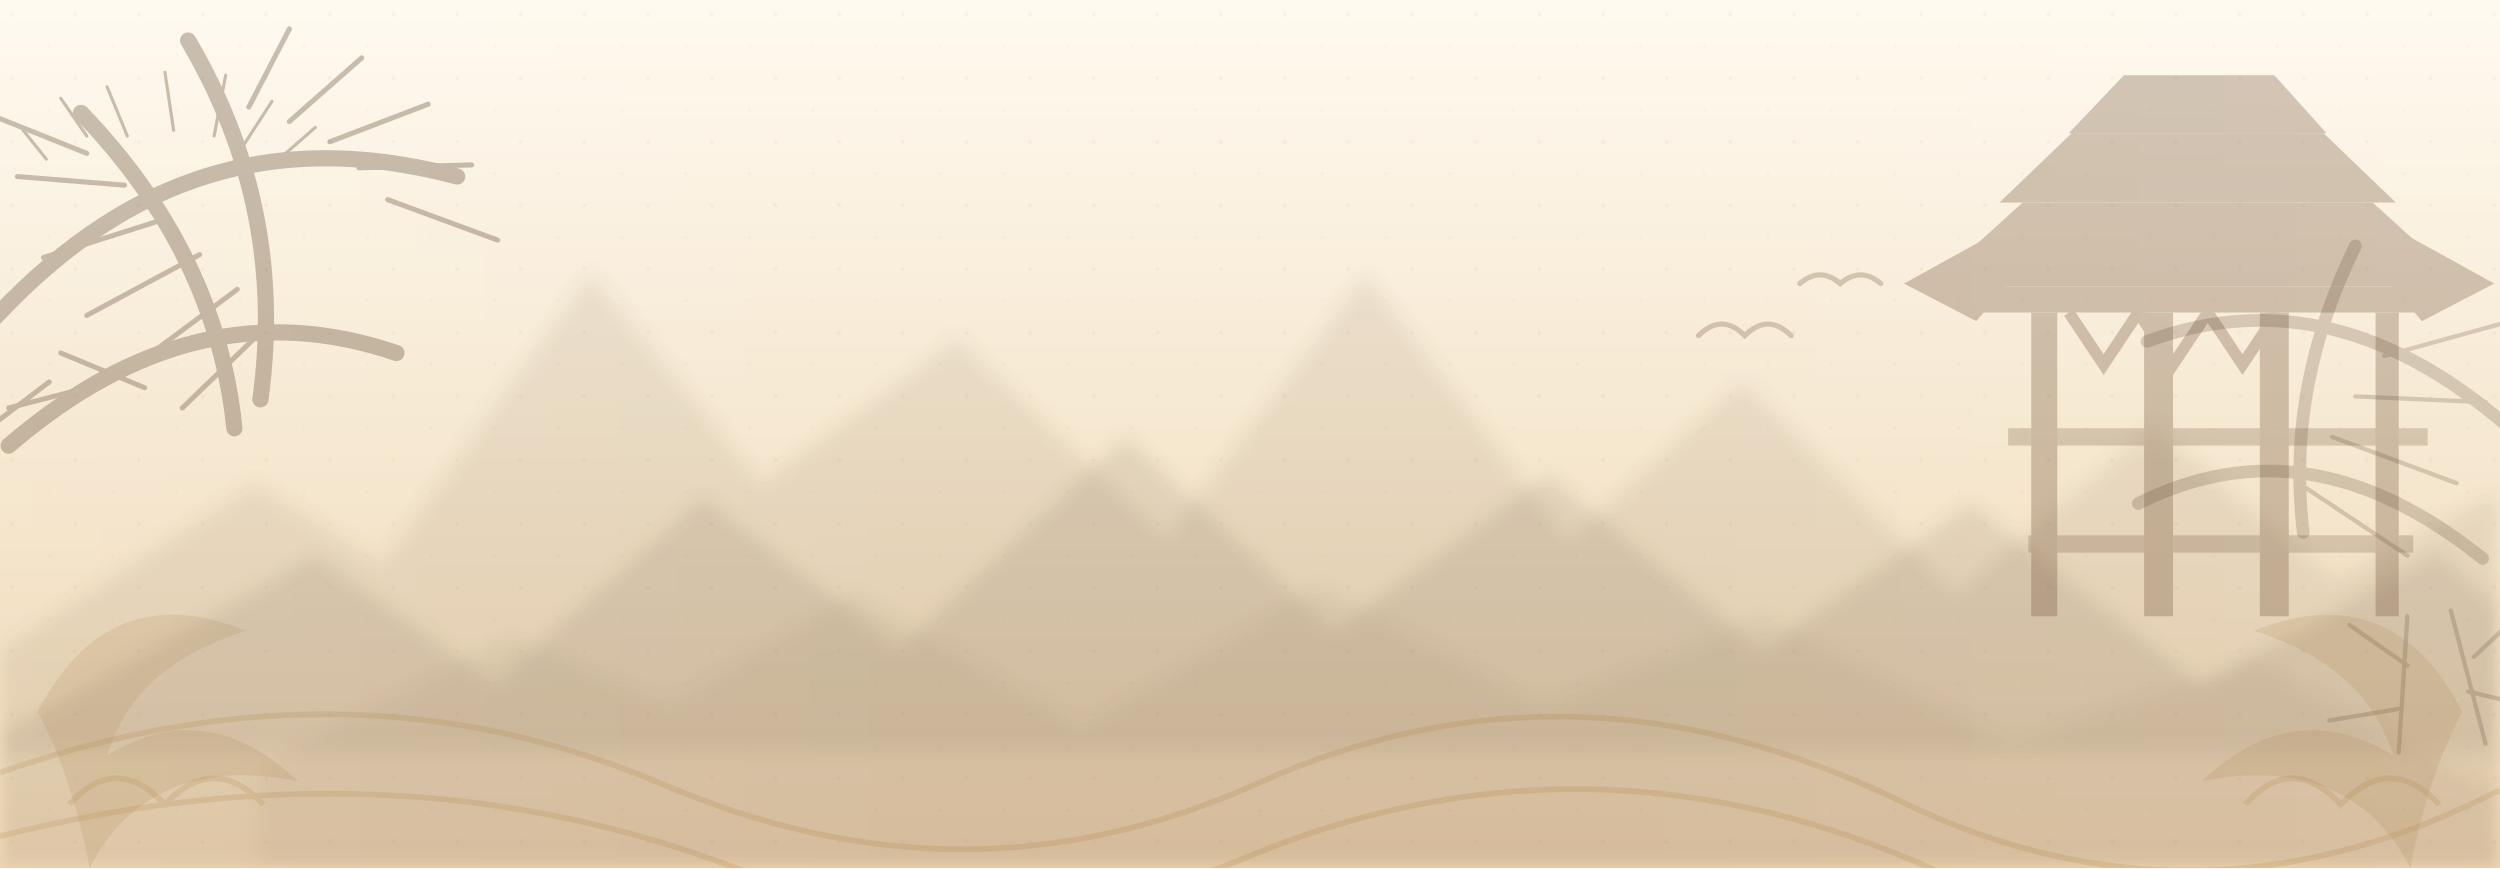
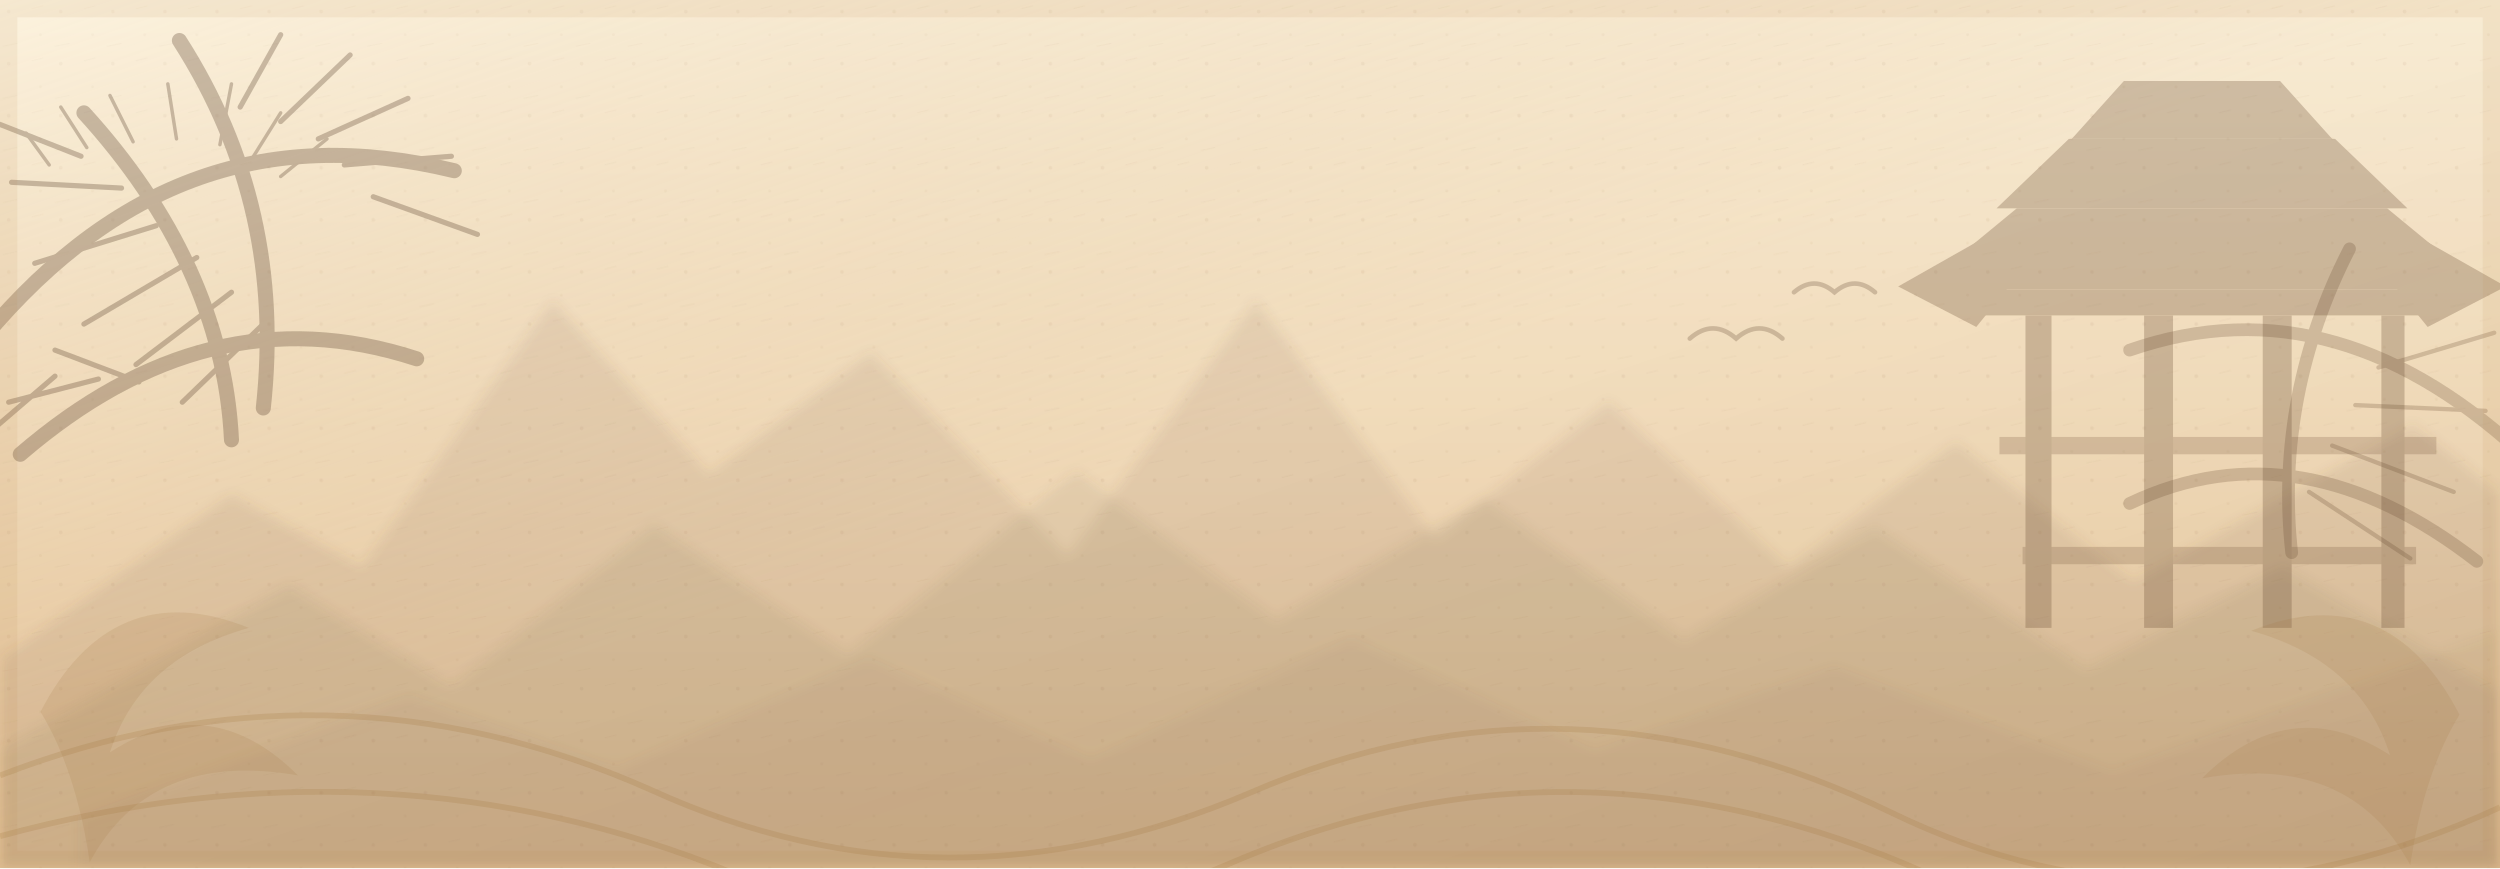
<svg xmlns="http://www.w3.org/2000/svg" viewBox="0 0 864 300" preserveAspectRatio="xMidYMid slice">
  <defs>
    <linearGradient id="paper" x1="0" y1="0" x2="0" y2="1">
-       <stop stop-color="#fffaf0" />
-       <stop offset=".44" stop-color="#f7ead4" />
-       <stop offset="1" stop-color="#edd4b0" />
+       <stop stop-color="#fbf0da" />
+       <stop offset=".46" stop-color="#f3dfc0" />
+       <stop offset="1" stop-color="#e5c49a" />
    </linearGradient>
-     <linearGradient id="mist" x1="0" y1="0" x2="1" y2="0">
-       <stop stop-color="#fff" stop-opacity=".40" />
-       <stop offset=".35" stop-color="#fff" stop-opacity=".04" />
-       <stop offset=".65" stop-color="#fff" stop-opacity=".03" />
-       <stop offset="1" stop-color="#fff" stop-opacity=".32" />
+     <linearGradient id="wash" x1="0" y1="0" x2="1" y2="1">
+       <stop stop-color="#fff8e8" stop-opacity=".38" />
+       <stop offset=".5" stop-color="#c69a62" stop-opacity=".05" />
+       <stop offset="1" stop-color="#8f6338" stop-opacity=".09" />
    </linearGradient>
-     <filter id="blur">
-       <feGaussianBlur stdDeviation="3.0" />
+     <pattern id="grain" width="18" height="18" patternUnits="userSpaceOnUse">
+       <circle cx="3" cy="4" r=".65" fill="#70451f" opacity=".06" />
+       <circle cx="14" cy="12" r=".5" fill="#9a6d3f" opacity=".055" />
+       <path d="M1 16l5-1M11 3l4-1" stroke="#8c6138" stroke-width=".35" opacity=".05" />
+     </pattern>
+     <filter id="soft">
+       <feGaussianBlur stdDeviation="2.1" />
    </filter>
-     <pattern id="grain" width="22" height="22" patternUnits="userSpaceOnUse">
-       <circle cx="4" cy="5" r=".7" fill="#77502d" opacity=".05" />
-       <circle cx="17" cy="16" r=".55" fill="#77502d" opacity=".032" />
-     </pattern>
  </defs>
  <rect width="864" height="300" fill="url(#paper)" />
  <rect width="864" height="300" fill="url(#grain)" />
-   <g fill="#77634d" filter="url(#blur)">
-     <path opacity=".12" d="M0 225L88 167l44 28 72-101 59 73 68-50 72 69 69-91 70 92 60-55 74 73 68-58 63 53 107-57v117H0z" />
-     <path opacity=".15" d="M0 254l109-62 62 44 72-64 68 52 78-73 72 67 74-54 74 61 72-51 80 63 81-46 72 60v79H0z" />
-     <path opacity=".08" d="M89 265l88-45 54 23 64-38 79 46 82-49 77 42 76-31 87 44 82-29 106 58v34H89z" />
+   <rect width="864" height="300" fill="url(#wash)" />
+   <g fill="#735b43" filter="url(#soft)">
+     <path opacity=".12" d="M0 228L80 171l45 25 66-92 54 60 56-42 68 70 65-88 62 82 60-47 62 57 58-43 61 48 97-54 70 55v98H0z" />
+     <path opacity=".10" d="M0 259l100-57 56 35 70-56 67 45 79-63 69 51 72-42 69 49 66-39 73 49 68-35 75 43v61H0z" />
+     <path opacity=".065" d="M27 282l114-42 72 25 87-38 77 35 90-42 84 39 83-29 96 36 134-48v82H27z" />
  </g>
-   <g fill="none" stroke="#5b432c" stroke-linecap="round" opacity=".34">
-     <path stroke-width="5.6" d="M-10 119C37 64 90 43 158 61M3 154c43-37 87-48 134-32M65 14c23 39 31 80 25 124M28 39c31 32 49 69 53 109" />
-     <path stroke-width="1.75" d="M30 53L0 41M43 64L6 61M56 76L15 89M69 88l-39 21M82 100l-35 26M92 113l-29 28M86 37l14-27M100 42l25-22M114 49l34-13M124 58l39-1M134 69l38 14M17 132l-29 22M34 133l-31 8M50 134l-29-12" />
-     <path stroke-width="1.1" d="M8 45l8 10m5-21 9 13m7-17 7 17m13-22 3 20m18-19-4 21m20-12-11 17m26-8-16 14" />
+   <g fill="none" stroke="#59422d" stroke-linecap="round" opacity=".31">
+     <path stroke-width="5.2" d="M-10 122C37 63 91 43 157 59M7 157c43-37 88-49 137-33M62 14c25 39 34 81 29 127M29 39c31 34 49 72 51 113" />
+     <path stroke-width="1.8" d="M28 54L0 43M42 65L4 63M54 78L12 91M68 89l-39 23M80 101l-33 25M91 112l-28 27M83 37l14-25M97 42l24-23M110 48l31-14M119 57l37-3M129 68l36 13M19 130l-28 24M34 131l-31 8M48 132l-29-11" />
+     <path stroke-width="1.2" d="M9 46l8 11m4-20 9 14m8-18 8 16m12-20 3 19m19-19-4 21m21-11-10 16m26-7-16 13" />
  </g>
-   <g fill="#6d4e34" opacity=".31">
-     <path d="M682 99h156v9H682z" />
-     <path d="M699 70h121l32 29H667z" />
-     <path d="M716 46h87l25 24H691z" />
-     <path d="M734 26h52l18 20h-89z" />
-     <path d="M658 98l29-16-11 16 24-7-17 20zm204 0-29-16 11 16-24-7 17 20z" />
-     <rect x="702" y="108" width="9" height="105" />
-     <rect x="741" y="108" width="10" height="105" />
-     <rect x="781" y="108" width="10" height="105" />
-     <rect x="821" y="108" width="8" height="105" />
-     <path d="M694 148h145v6H694zm7 37h133v6H701z" opacity=".78" />
-     <path d="M715 108l12 18 12-18 12 18 12-18 12 18 12-18" fill="none" stroke="#6d4e34" stroke-width="4" />
+   <g fill="#66472e" opacity=".28">
+     <path d="M682 100h158v9H682z" />
+     <path d="M697 72h128l34 28H663z" />
+     <path d="M715 48h92l25 24H690z" />
+     <path d="M734 28h54l18 20h-90z" />
+     <path d="M656 99l30-17-11 17 25-7-17 21zm210 0-30-17 11 17-25-7 17 21z" />
+     <rect x="700" y="109" width="9" height="108" />
+     <rect x="741" y="109" width="10" height="108" />
+     <rect x="782" y="109" width="10" height="108" />
+     <rect x="823" y="109" width="8" height="108" />
+     <path d="M691 151h151v6H691zm8 38h136v6H699z" opacity=".76" />
  </g>
-   <g fill="none" stroke="#5a432c" stroke-linecap="round" opacity=".23">
-     <path stroke-width="4.4" d="M875 155c-43-41-87-54-133-37m116 75c-40-32-79-39-119-19m75-89c-16 33-22 65-18 99" />
-     <path stroke-width="1.5" d="M824 123l40-11m-50 25 45 2m-53 12 43 16m-53 1 36 24M847 211l12 46m-27-44-3 47m26-33 17-16m-19 28 21 5m-42-14-20-14m17 29-24 4" />
+   <g fill="none" stroke="#63462d" opacity=".24" stroke-linecap="round">
+     <path stroke-width="4.4" d="M875 160c-44-42-90-56-139-39m120 73c-40-31-80-39-120-20m76-88c-17 33-24 69-20 105" />
+     <path stroke-width="1.5" d="M822 127l40-12m-48 25 45 2m-53 12 42 16m-50 0 35 23" />
  </g>
-   <g fill="#9b7037" opacity=".15">
-     <path d="M13 246c16-31 40-41 72-28-25 8-41 21-48 43 23-14 45-11 66 9-34-7-59 4-72 30-4-21-10-39-18-54z" />
-     <path d="M851 246c-16-31-40-41-72-28 25 8 41 21 48 43-23-14-45-11-66 9 34-7 59 4 72 30 4-21 10-39 18-54z" />
+   <g fill="#9f733c" opacity=".15">
+     <path d="M14 246c16-31 40-42 72-29-25 7-41 21-48 43 23-15 45-12 65 8-34-6-58 4-72 30-3-21-9-39-17-52z" />
+     <path d="M850 247c-16-31-40-42-72-29 25 7 41 21 48 43-23-15-45-12-65 8 34-6 58 4 72 30 3-21 9-39 17-52z" />
  </g>
-   <g fill="none" stroke="#aa7b37" stroke-width="2" opacity=".20">
-     <path d="M0 267c80-28 156-27 229 4 70 30 138 30 205 0 73-33 147-31 223 6 68 33 137 32 207-4" />
-     <path d="M0 289c91-23 177-19 257 12 56 22 114 20 172-4 83-35 166-32 249 8 56 26 118 28 186 7" />
-     <path d="M24 278q16-18 33 0q17-18 34 0m685 0q16-18 33 0q17-18 34 0" />
+   <g fill="none" stroke="#9f7135" stroke-width="2" opacity=".20">
+     <path d="M0 268c75-29 151-28 225 5 68 31 137 31 207 1 74-32 148-29 222 7 66 32 136 32 210-2" />
+     <path d="M0 289c88-24 174-20 254 13 57 23 114 21 172-4 82-35 165-32 249 8 54 26 117 28 189 6" />
  </g>
-   <g fill="none" stroke="#684d31" stroke-width="1.8" opacity=".27" stroke-linecap="round">
-     <path d="M587 116q8-8 16 0q8-8 16 0M622 98q7-6 14 0q7-6 14 0" />
+   <g fill="none" stroke="#644a32" stroke-width="1.6" opacity=".27" stroke-linecap="round">
+     <path d="M584 117q8-7 16 0q8-7 16 0M620 101q7-6 14 0q7-6 14 0" />
  </g>
-   <rect width="864" height="300" fill="url(#mist)" opacity=".15" />
+   <rect width="864" height="300" fill="none" stroke="#b88a4c" stroke-opacity=".10" stroke-width="12" />
</svg>
